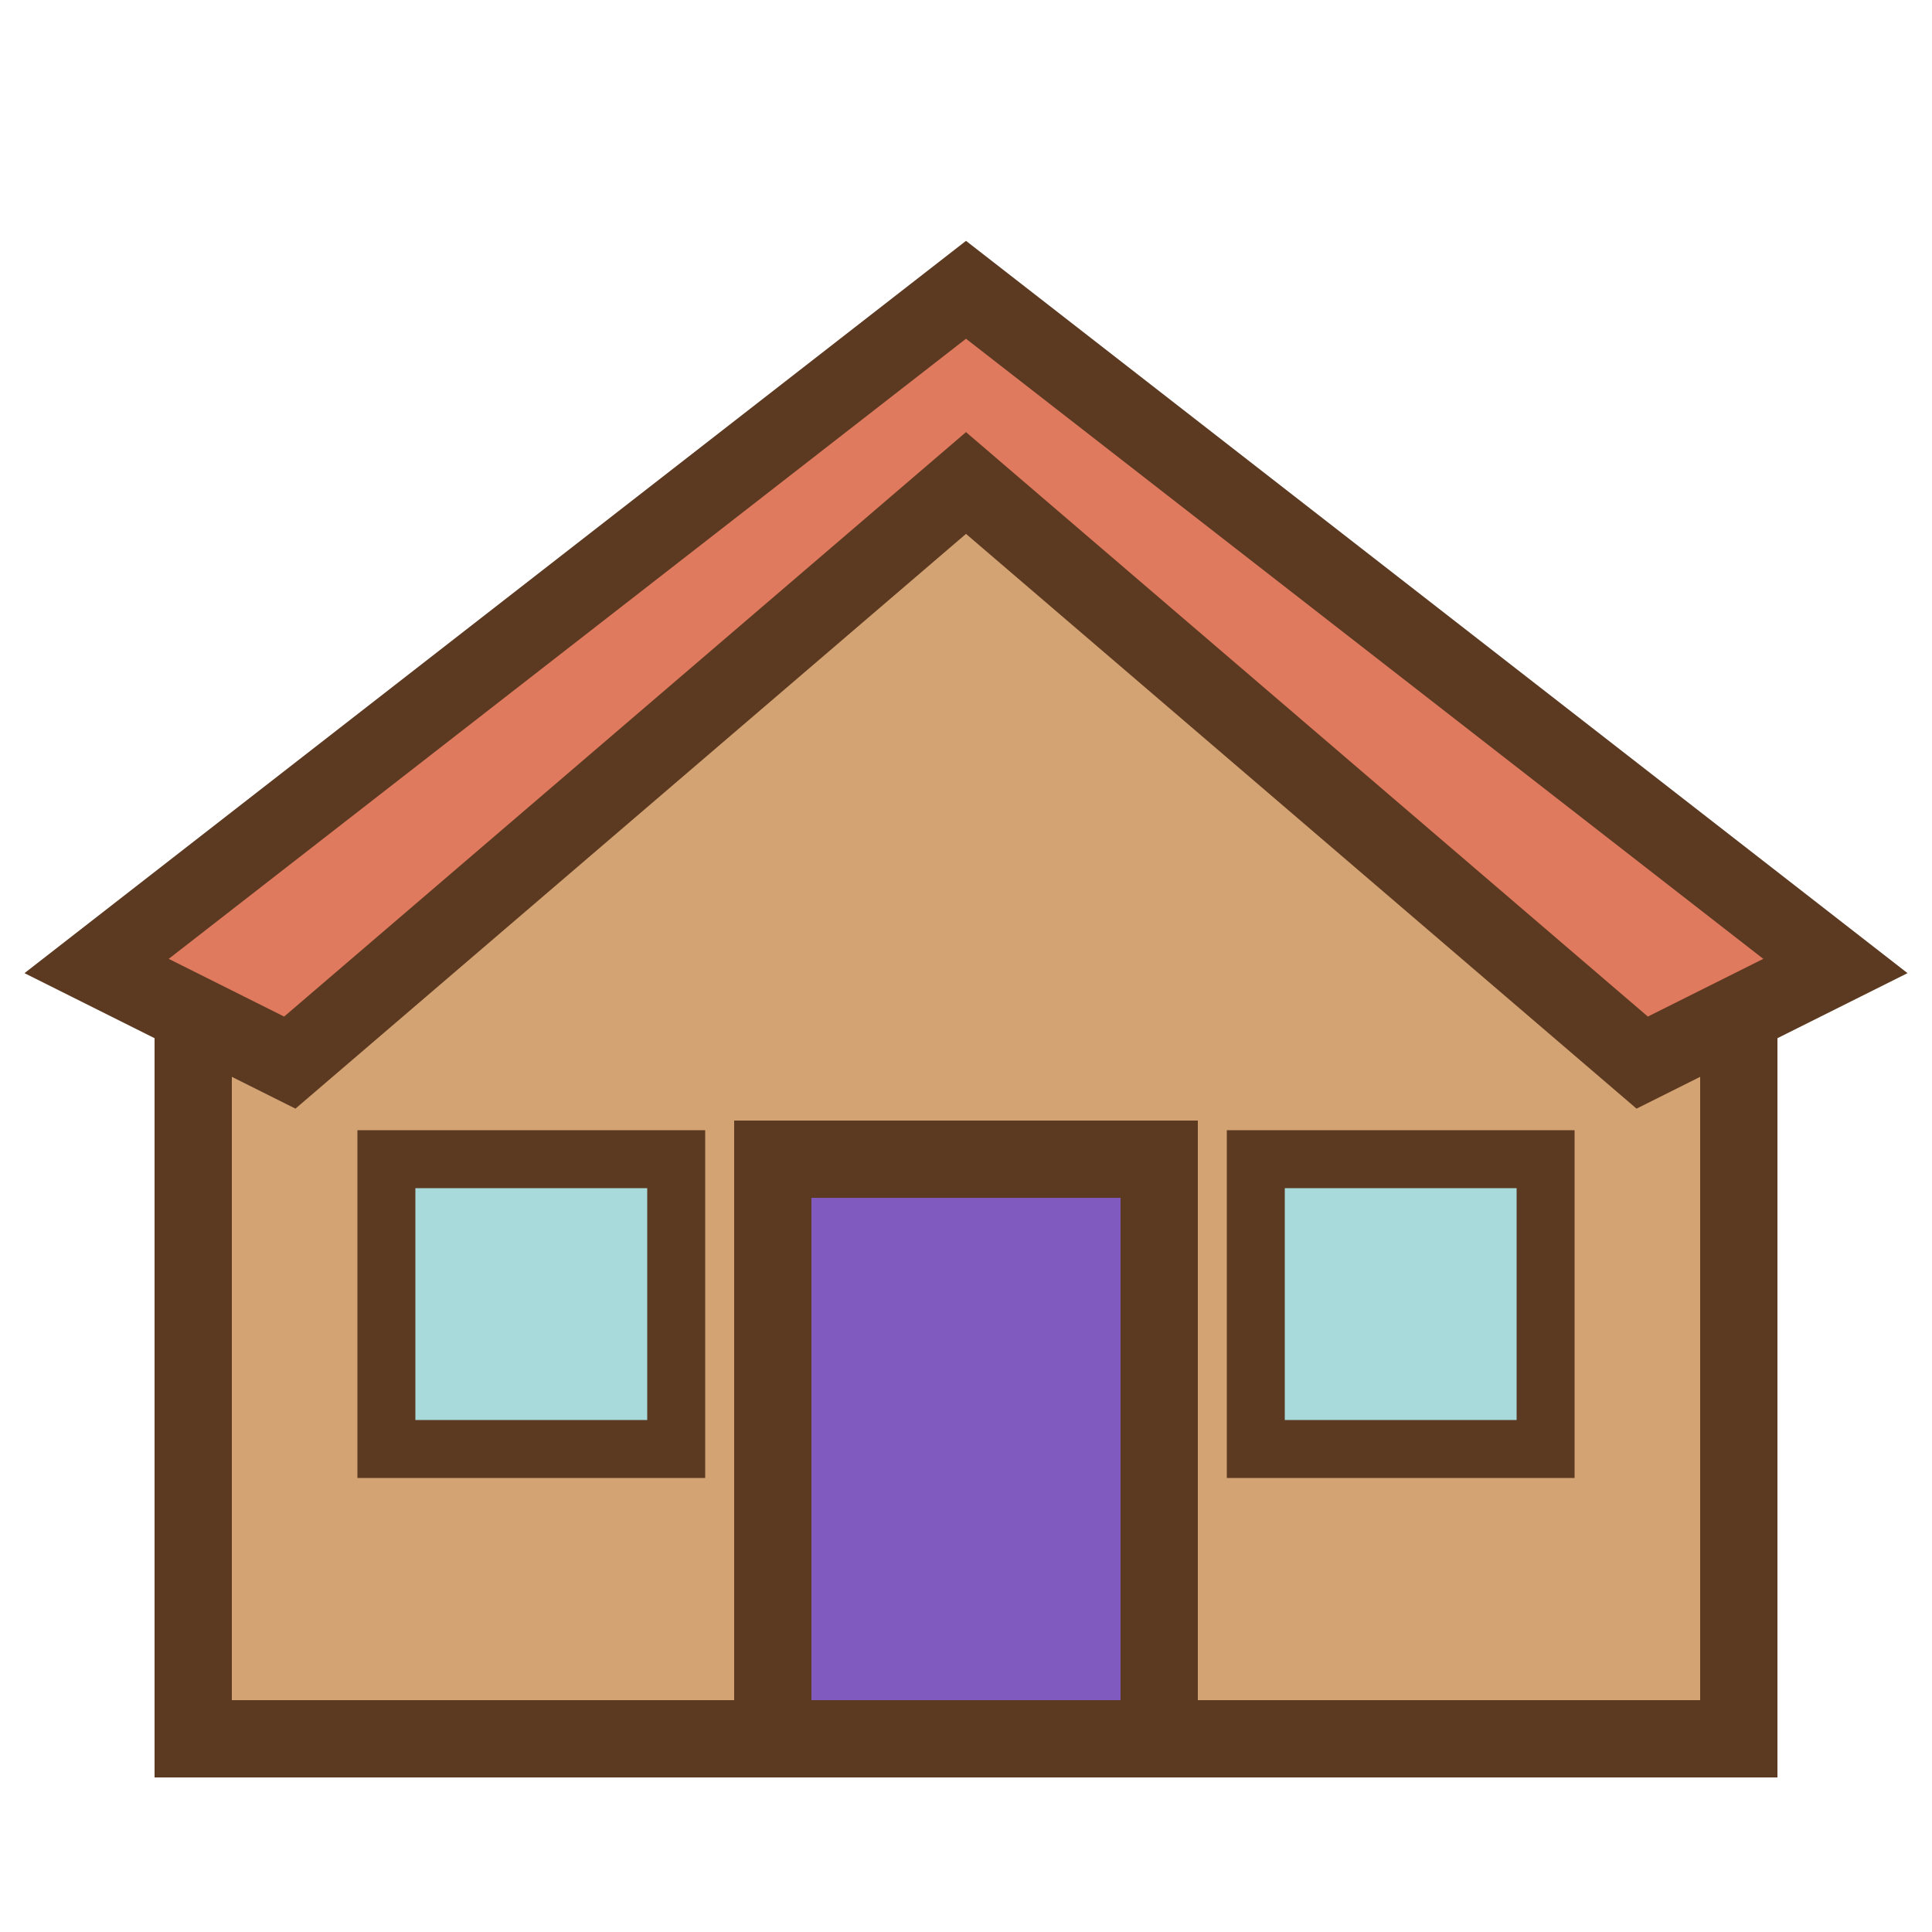
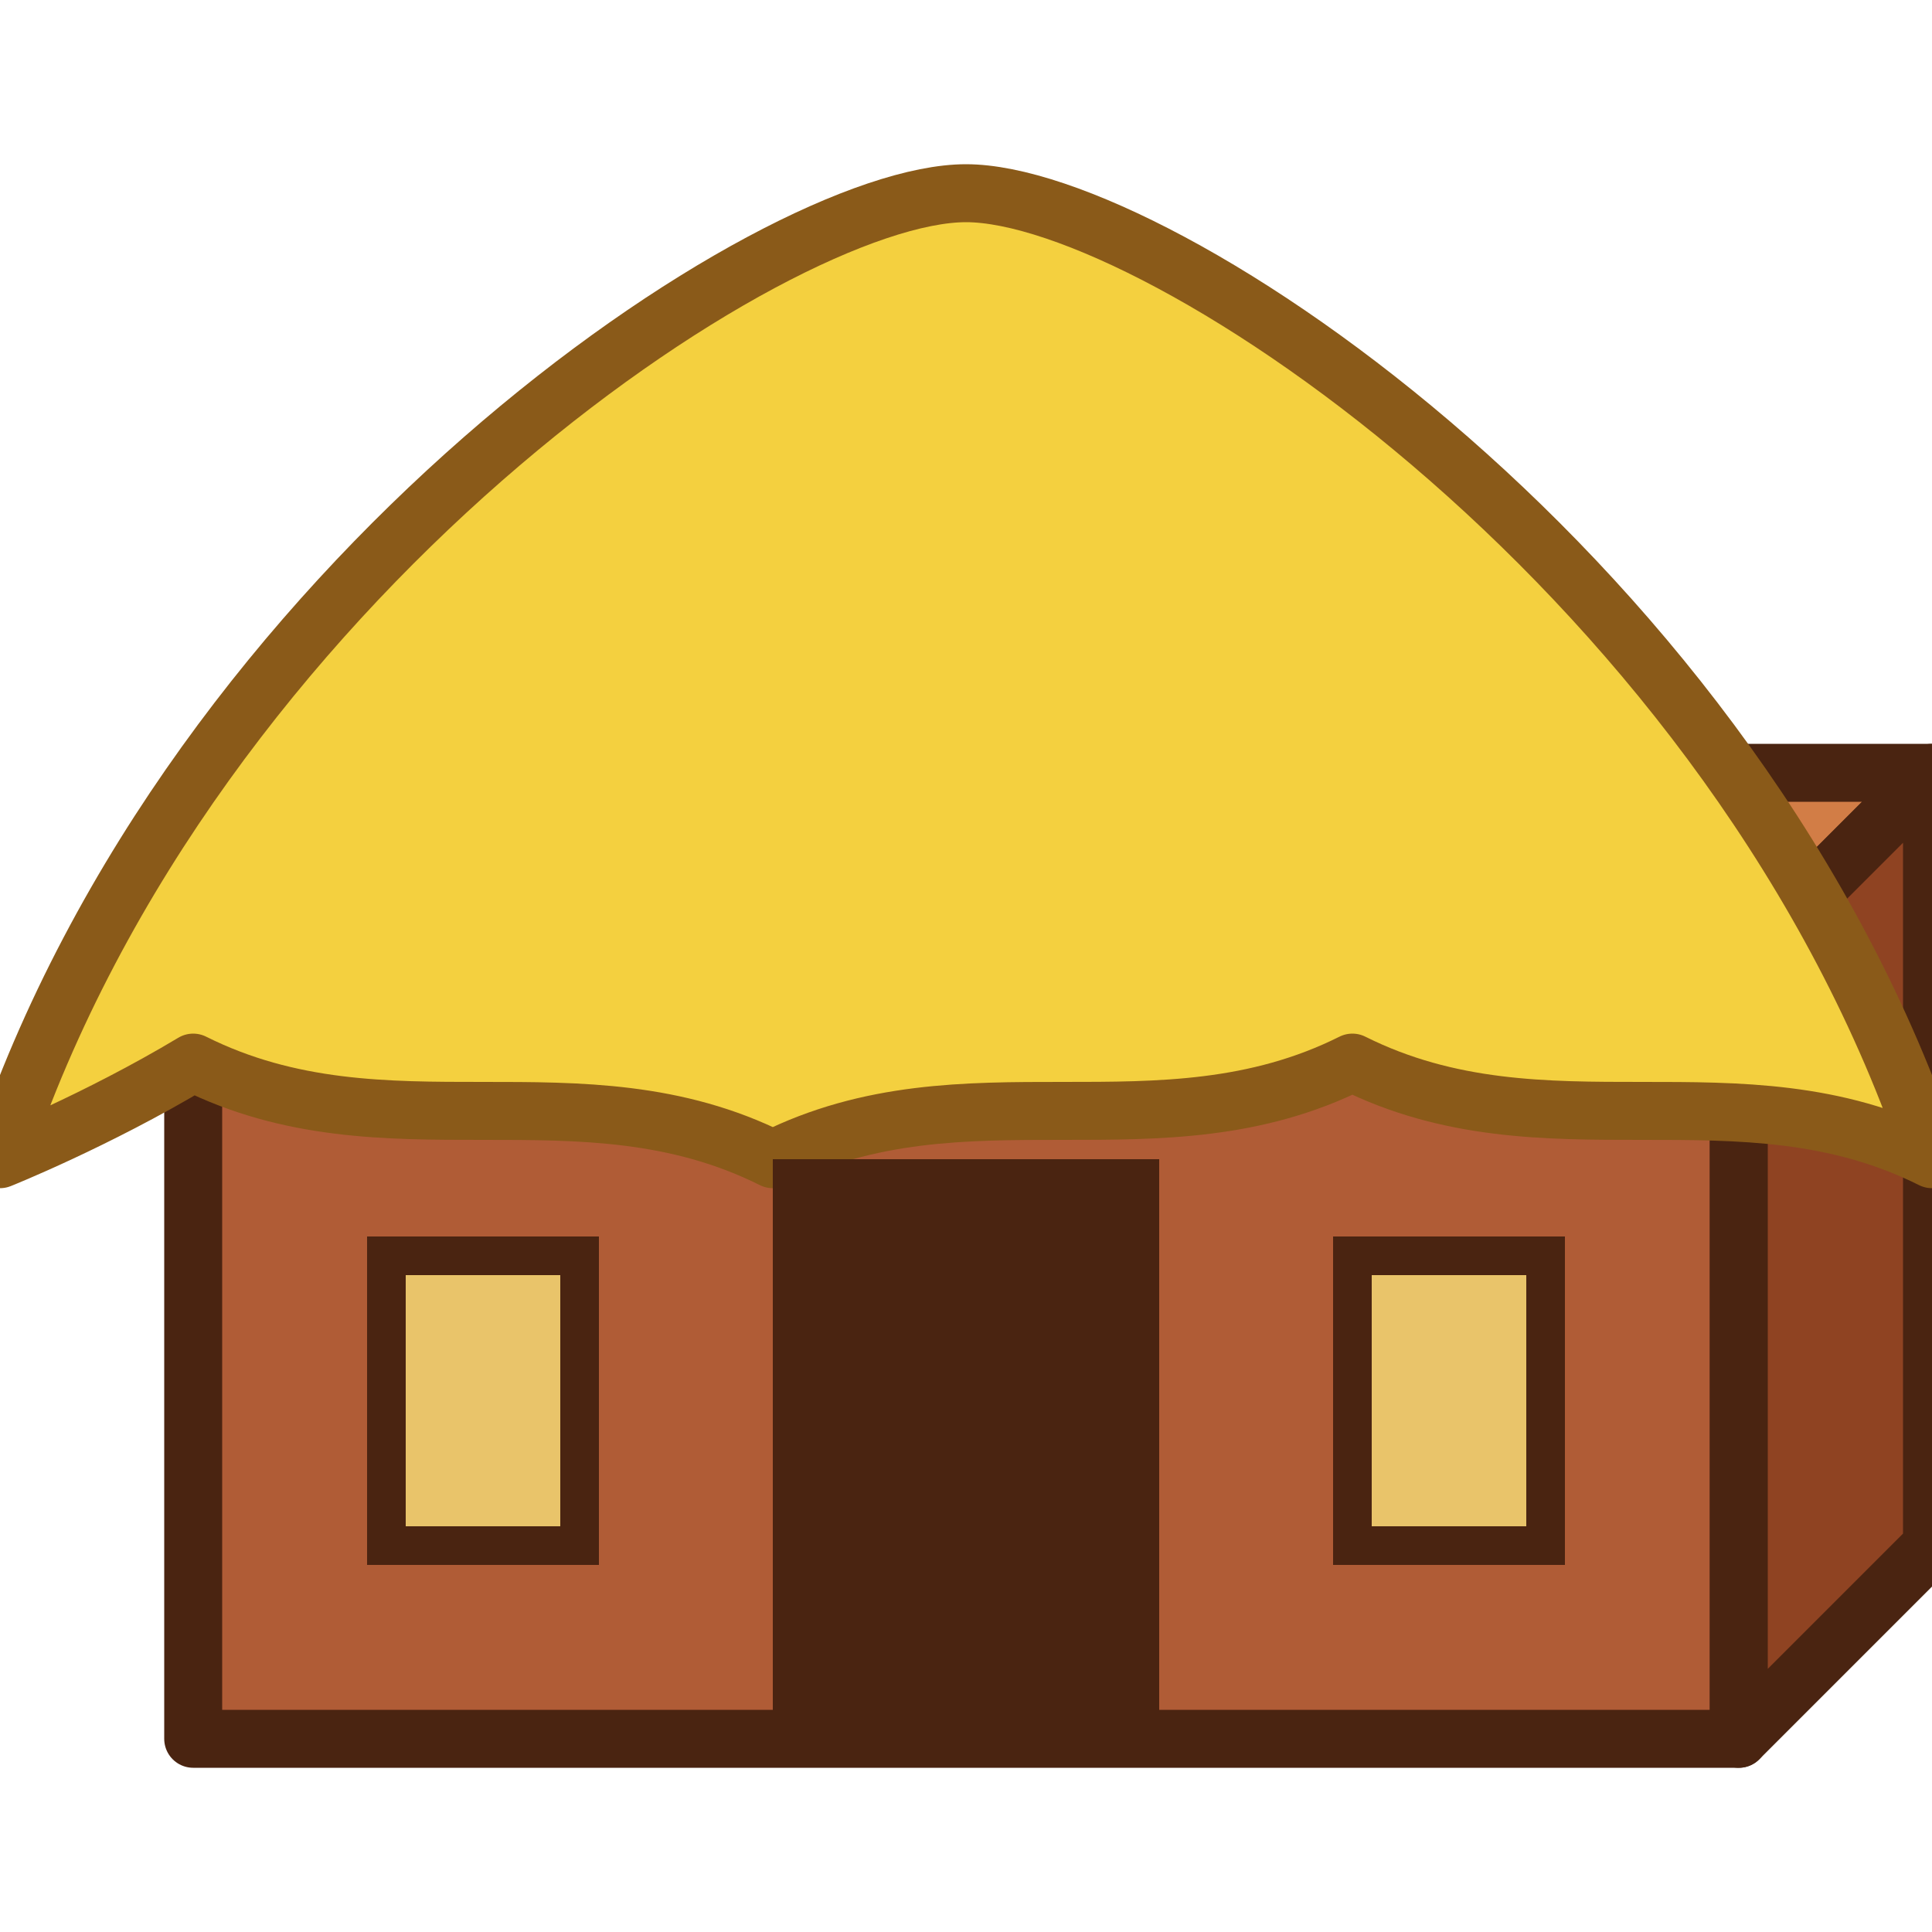
<svg xmlns="http://www.w3.org/2000/svg" viewBox="0 0 100 100" width="100%" height="100%">
-   <path d="M 10 90 L 10 50 L 50 20 L 90 50 L 90 90 Z" fill="#d4a373" stroke="#5c3a21" stroke-width="4" />
-   <path d="M 5 50 L 50 15 L 95 50 L 85 55 L 50 25 L 15 55 Z" fill="#e07a5f" stroke="#5c3a21" stroke-width="4" />
-   <rect x="40" y="60" width="20" height="30" fill="#815ac0" stroke="#5c3a21" stroke-width="4" />
-   <rect x="20" y="60" width="15" height="15" fill="#a8dadc" stroke="#5c3a21" stroke-width="3" />
-   <rect x="65" y="60" width="15" height="15" fill="#a8dadc" stroke="#5c3a21" stroke-width="3" />
+   <path d="M 10 90 L 10 50 L 90 50 L 90 90 Z" fill="#b05c36" stroke="#4a2411" stroke-width="3" stroke-linejoin="round" />
+   <path d="M 10 50 L 20 40 L 100 40 L 90 50 Z" fill="#d27d46" stroke="#4a2411" stroke-width="3" stroke-linejoin="round" />
+   <path d="M 90 90 L 90 50 L 100 40 L 100 80 Z" fill="#8f4322" stroke="#4a2411" stroke-width="3" stroke-linejoin="round" />
+   <path d="M 0 60 C 10 30, 40 10, 50 10 C 60 10, 90 30, 100 60 C 90 55, 80 60, 70 55 C 60 60, 50 55, 40 60 C 30 55, 20 60, 10 55 C 5 58, 0 60, 0 60 Z" fill="#f4d03f" stroke="#8a5a19" stroke-width="3" stroke-linejoin="round" />
+   <rect x="40" y="60" width="20" height="30" fill="#4a2411" />
+   <rect x="20" y="65" width="10" height="15" fill="#e9c46a" stroke="#4a2411" stroke-width="2" />
+   <rect x="70" y="65" width="10" height="15" fill="#e9c46a" stroke="#4a2411" stroke-width="2" />
</svg>
